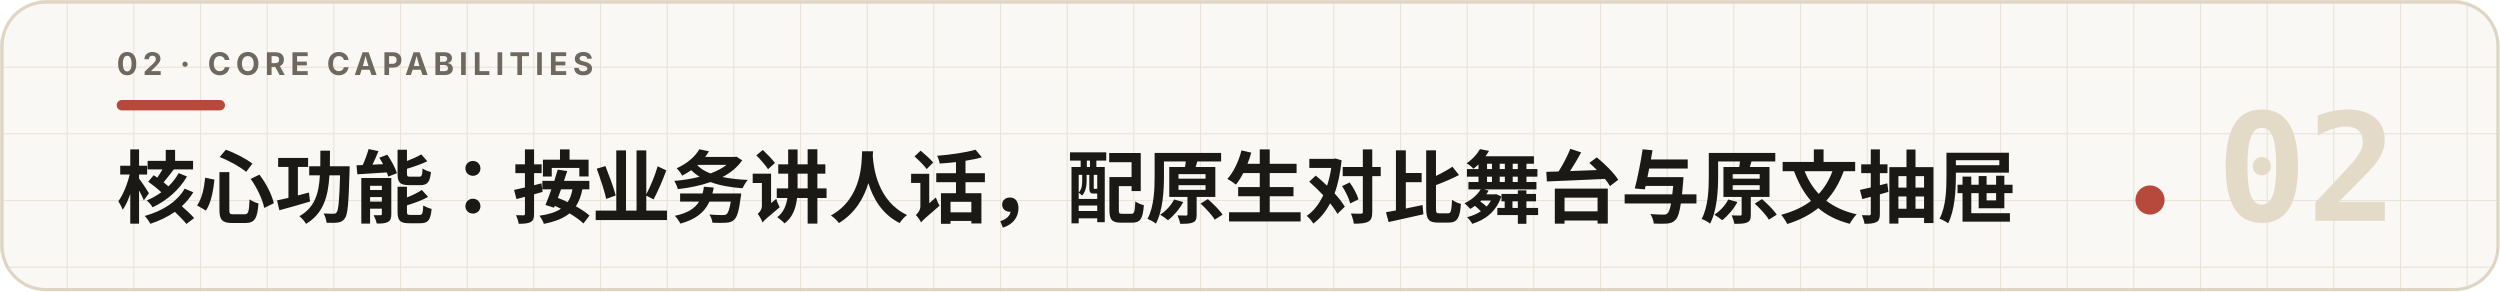
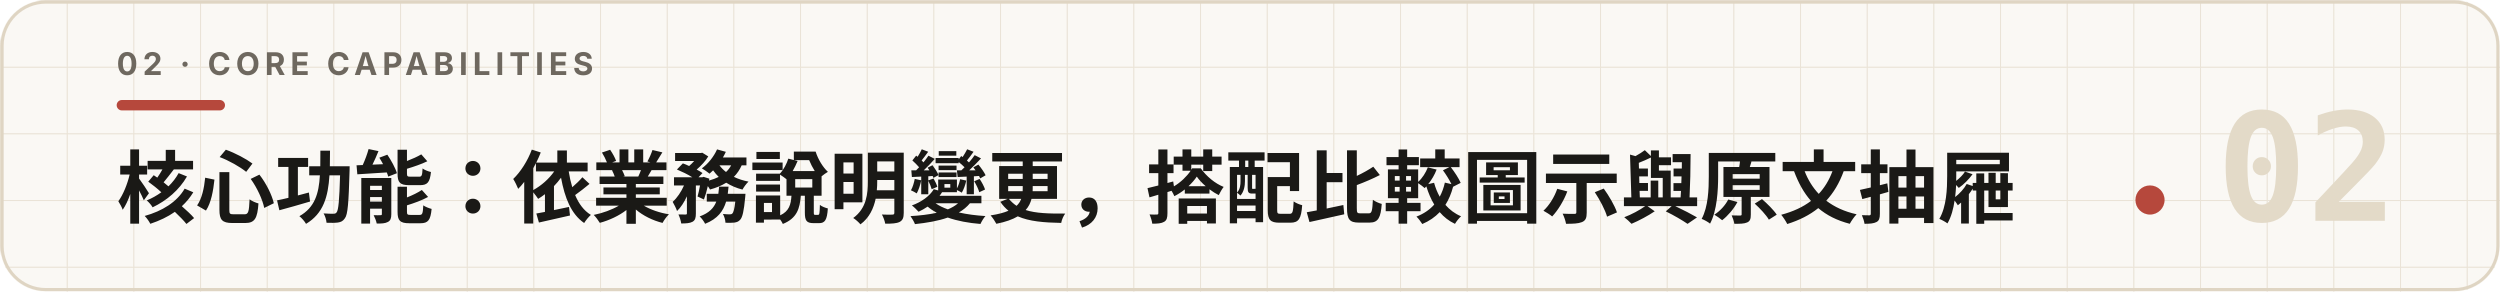
<svg xmlns="http://www.w3.org/2000/svg" width="1200" height="140" viewBox="0 0 1200 140" role="img" aria-labelledby="title desc">
  <defs>
    <pattern id="g2" width="32" height="32" patternUnits="userSpaceOnUse">
      <path d="M32 0H0V32" fill="none" stroke="#DFD5C3" stroke-width="1" stroke-opacity="0.6" />
    </pattern>
  </defs>
  <rect width="1200" height="140" rx="22" fill="#FAF8F4" />
  <rect width="1200" height="140" rx="22" fill="url(#g2)" />
  <rect x="1" y="1" width="1198" height="138" rx="21" fill="none" stroke="#DFD5C3" stroke-width="1.5" />
-   <g font-family="-apple-system,BlinkMacSystemFont,'Segoe UI','PingFang SC',sans-serif">
+   <g font-family="-apple-system,BlinkMacSystemFont,'Segoe UI','PingFang TC','Microsoft JhengHei',sans-serif">
    <text x="56" y="36" fill="#6E685F" font-size="15" font-weight="700" letter-spacing="2.4">02 · CORE CAPABILITIES</text>
    <rect x="56" y="48" width="52" height="5" rx="2.5" fill="#B6483C" />
-     <text x="56" y="104" fill="#1A1916" font-size="38" font-weight="800">核心功能：按业务讲人话，配原生对比舞台与原文抽屉</text>
+     <text x="56" y="104" fill="#1A1916" font-size="38" font-weight="800">核心功能：依業務說明變更，搭配比較圖示與原文抽屜</text>
    <text x="1064" y="106" fill="#E3DAC8" font-family="ui-monospace,'SFMono-Regular',Menlo,monospace" font-size="72" font-weight="800">02</text>
    <circle cx="1032" cy="96" r="7" fill="#B6483C" />
  </g>
</svg>
